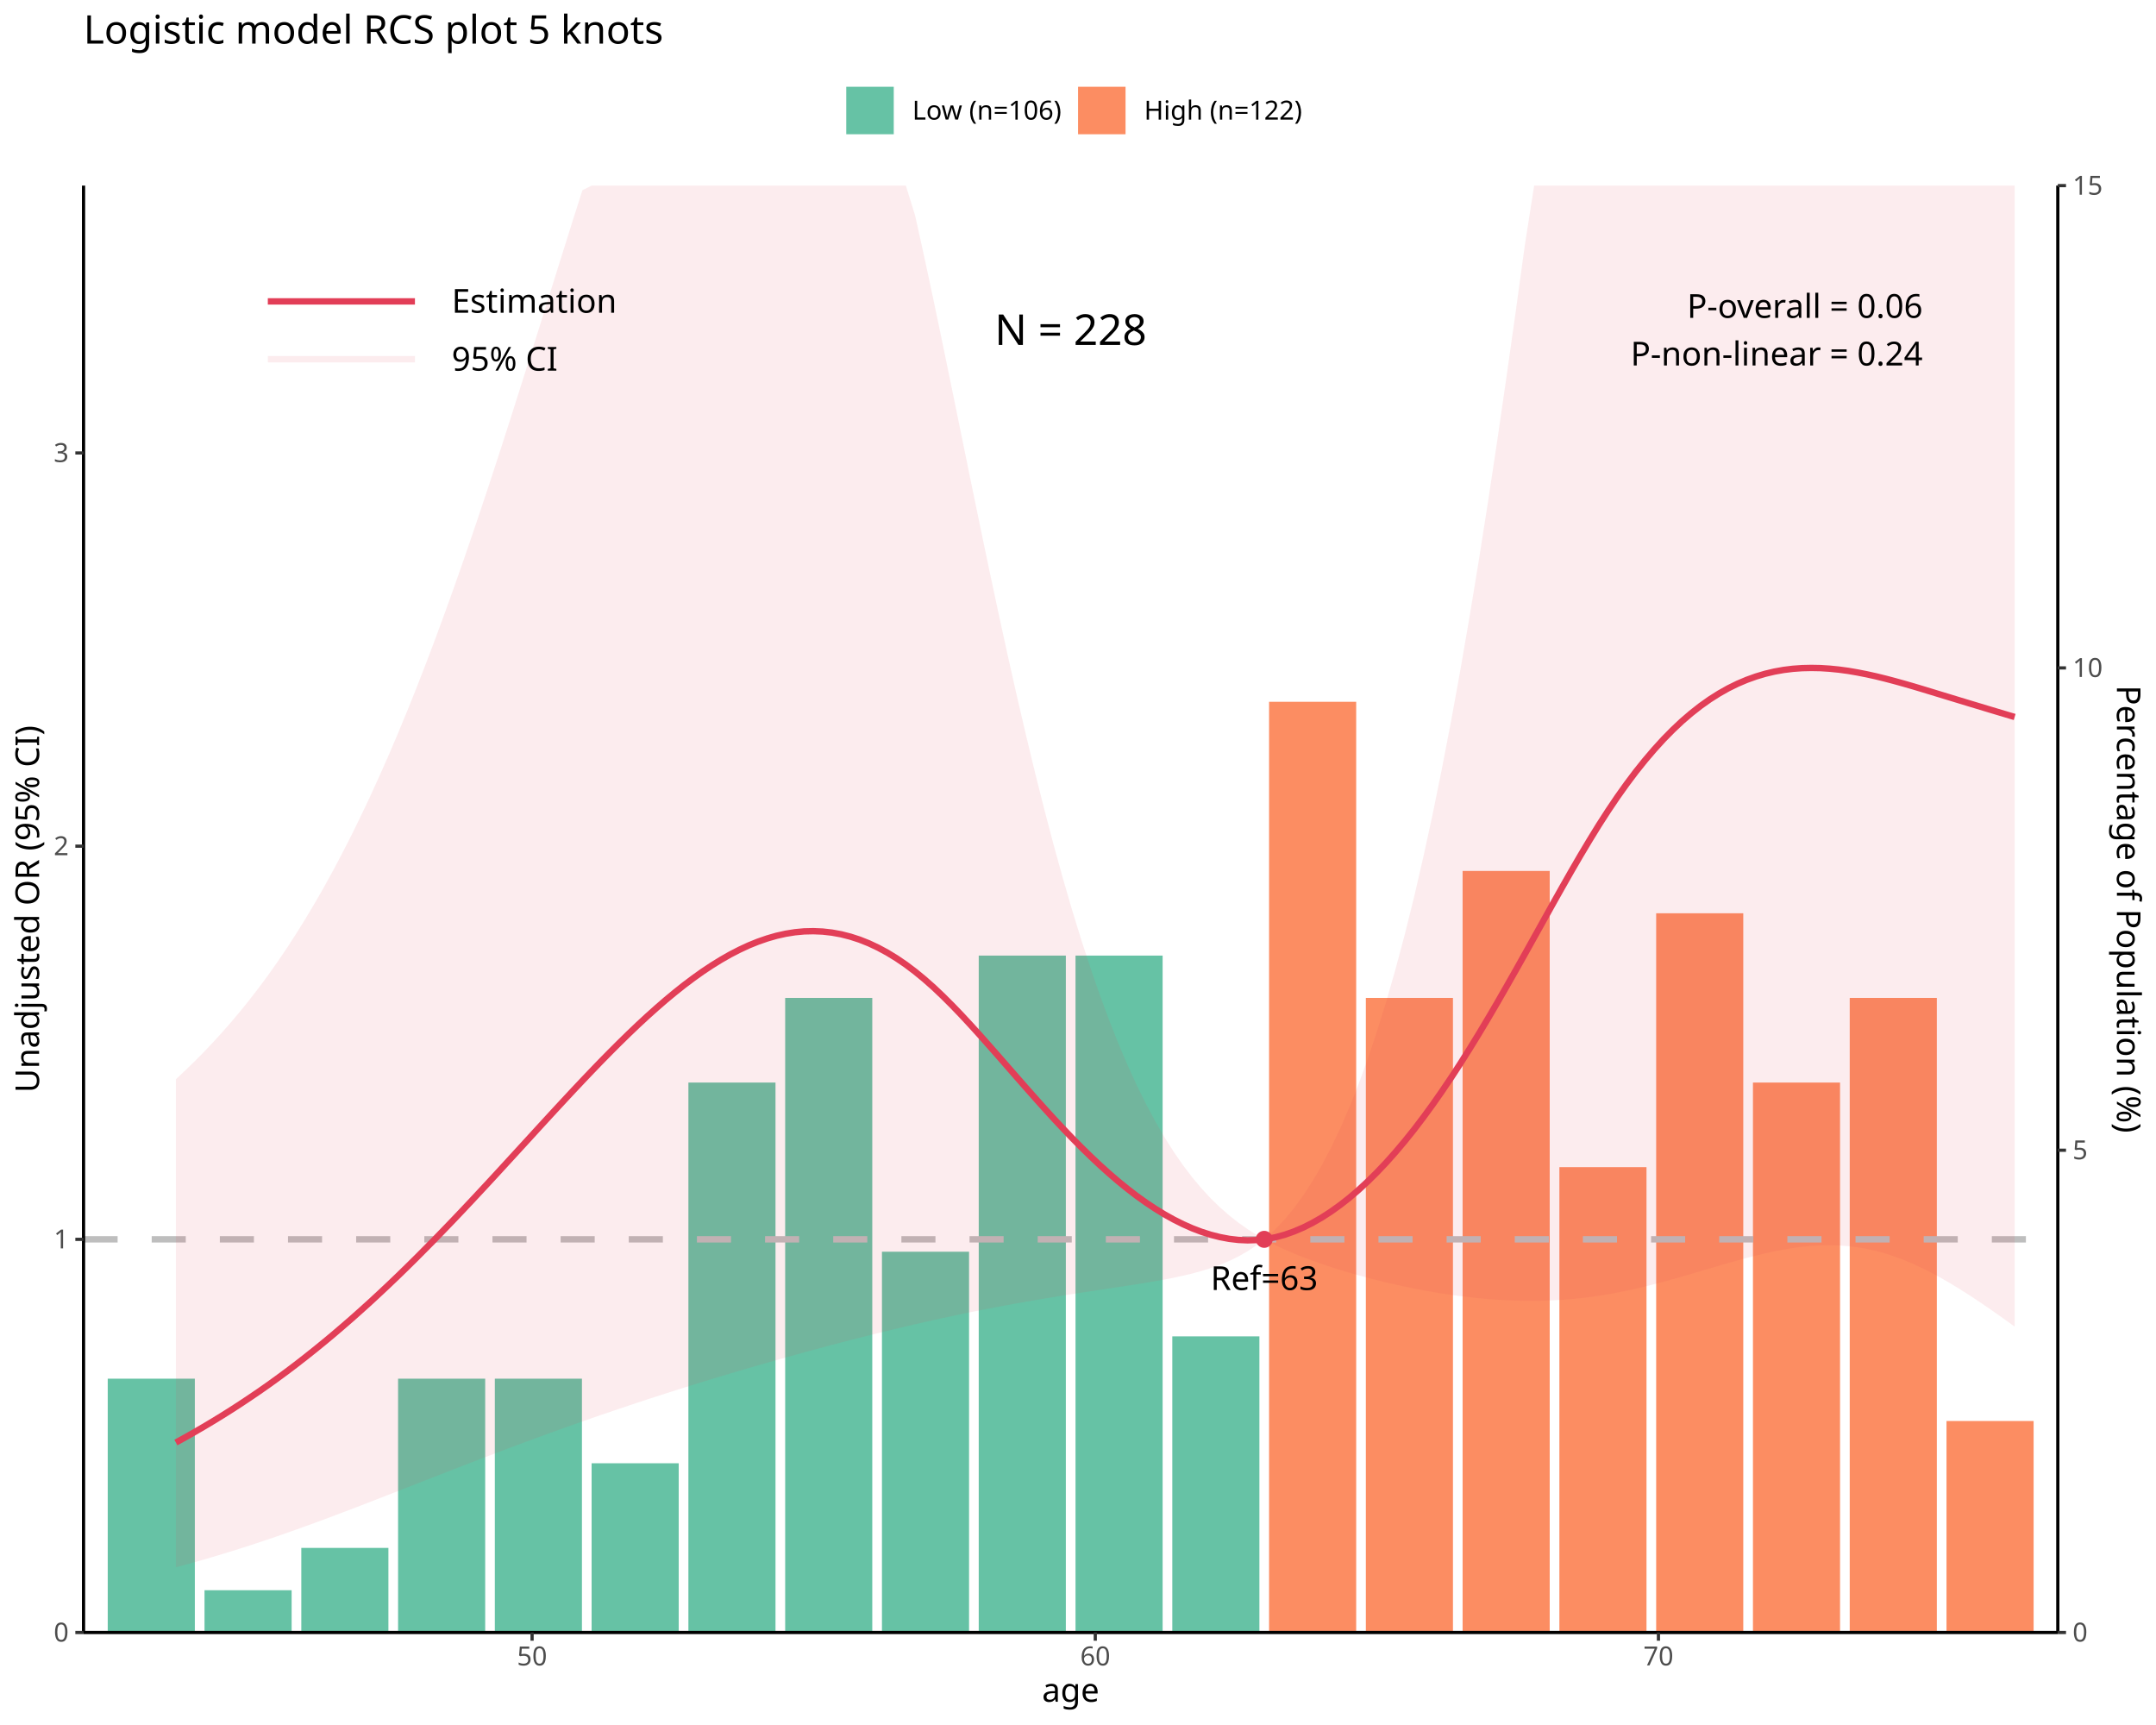
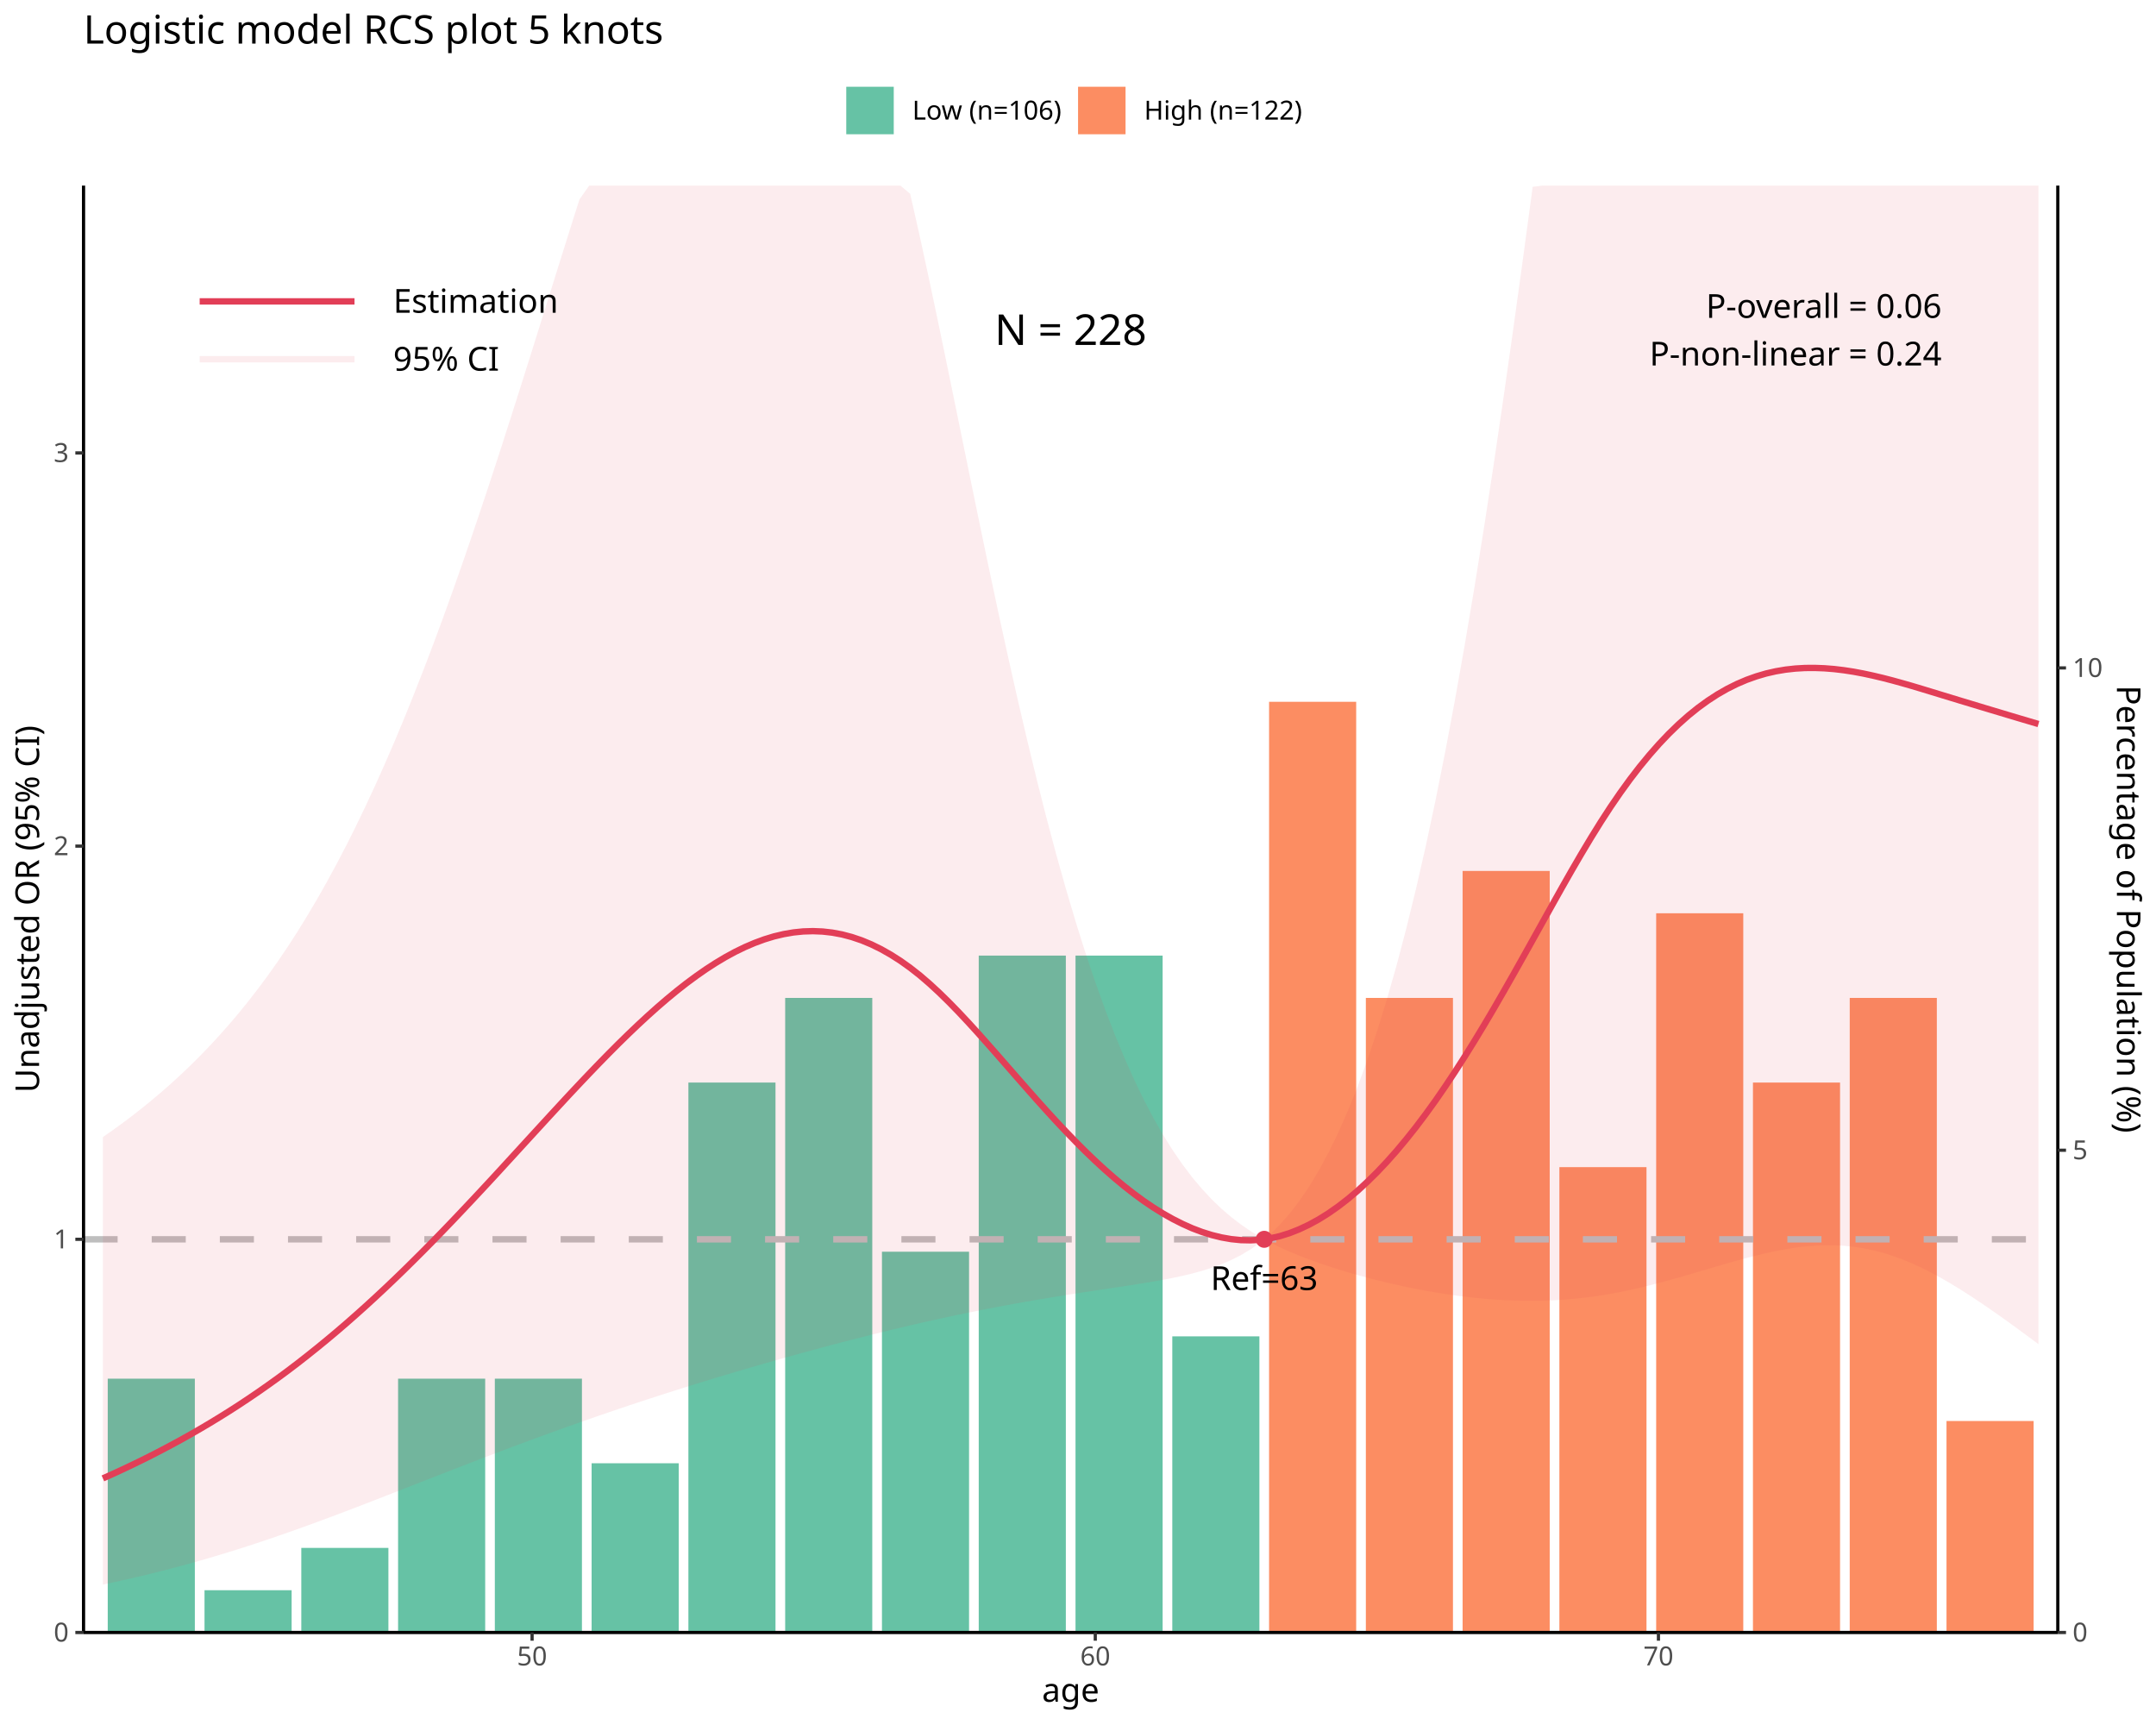
<svg xmlns="http://www.w3.org/2000/svg" class="svglite" data-engine-version="2.0" width="720.00pt" height="576.00pt" viewBox="0 0 720.00 576.00">
  <defs>
    <style type="text/css">
    .svglite line, .svglite polyline, .svglite polygon, .svglite path, .svglite rect, .svglite circle {
      fill: none;
      stroke: #000000;
      stroke-linecap: round;
      stroke-linejoin: round;
      stroke-miterlimit: 10.00;
    }
  </style>
  </defs>
  <rect width="100%" height="100%" style="stroke: none; fill: #FFFFFF;" />
  <defs>
    <clipPath id="cpMC4wMHw3MjAuMDB8MC4wMHw1NzYuMDA=">
      <rect x="0.00" y="0.00" width="720.00" height="576.00" />
    </clipPath>
  </defs>
  <g clip-path="url(#cpMC4wMHw3MjAuMDB8MC4wMHw1NzYuMDA=)">
    <rect x="-0" y="0.00" width="720.00" height="576.00" style="stroke-width: 1.07; stroke: #FFFFFF; fill: #FFFFFF;" />
  </g>
  <defs>
    <clipPath id="cpMjcuOTB8Njg3LjIxfDYxLjk4fDU0NS4xMQ==">
      <rect x="27.90" y="61.98" width="659.31" height="483.13" />
    </clipPath>
  </defs>
  <g clip-path="url(#cpMjcuOTB8Njg3LjIxfDYxLjk4fDU0NS4xMQ==)">
    <rect x="27.90" y="61.98" width="659.31" height="483.13" style="stroke-width: 1.07; stroke: none; fill: #FFFFFF;" />
    <rect x="35.98" y="460.35" width="29.09" height="84.76" style="stroke-width: 1.07; stroke: none; stroke-linecap: butt; stroke-linejoin: miter; fill: #66C2A5;" />
    <rect x="68.30" y="530.99" width="29.09" height="14.13" style="stroke-width: 1.07; stroke: none; stroke-linecap: butt; stroke-linejoin: miter; fill: #66C2A5;" />
    <rect x="100.62" y="516.86" width="29.09" height="28.25" style="stroke-width: 1.07; stroke: none; stroke-linecap: butt; stroke-linejoin: miter; fill: #66C2A5;" />
    <rect x="132.94" y="460.35" width="29.09" height="84.76" style="stroke-width: 1.07; stroke: none; stroke-linecap: butt; stroke-linejoin: miter; fill: #66C2A5;" />
    <rect x="165.25" y="460.35" width="29.09" height="84.76" style="stroke-width: 1.07; stroke: none; stroke-linecap: butt; stroke-linejoin: miter; fill: #66C2A5;" />
    <rect x="197.57" y="488.61" width="29.09" height="56.51" style="stroke-width: 1.07; stroke: none; stroke-linecap: butt; stroke-linejoin: miter; fill: #66C2A5;" />
    <rect x="229.89" y="361.47" width="29.09" height="183.65" style="stroke-width: 1.07; stroke: none; stroke-linecap: butt; stroke-linejoin: miter; fill: #66C2A5;" />
    <rect x="262.21" y="333.21" width="29.09" height="211.90" style="stroke-width: 1.07; stroke: none; stroke-linecap: butt; stroke-linejoin: miter; fill: #66C2A5;" />
    <rect x="294.53" y="417.97" width="29.09" height="127.14" style="stroke-width: 1.07; stroke: none; stroke-linecap: butt; stroke-linejoin: miter; fill: #66C2A5;" />
    <rect x="326.85" y="319.09" width="29.09" height="226.03" style="stroke-width: 1.07; stroke: none; stroke-linecap: butt; stroke-linejoin: miter; fill: #66C2A5;" />
    <rect x="359.17" y="319.09" width="29.09" height="226.03" style="stroke-width: 1.07; stroke: none; stroke-linecap: butt; stroke-linejoin: miter; fill: #66C2A5;" />
    <rect x="391.49" y="446.23" width="29.09" height="98.89" style="stroke-width: 1.07; stroke: none; stroke-linecap: butt; stroke-linejoin: miter; fill: #66C2A5;" />
    <rect x="423.81" y="234.33" width="29.09" height="310.79" style="stroke-width: 1.07; stroke: none; stroke-linecap: butt; stroke-linejoin: miter; fill: #FC8D62;" />
    <rect x="456.13" y="333.21" width="29.09" height="211.90" style="stroke-width: 1.07; stroke: none; stroke-linecap: butt; stroke-linejoin: miter; fill: #FC8D62;" />
    <rect x="488.44" y="290.83" width="29.09" height="254.28" style="stroke-width: 1.07; stroke: none; stroke-linecap: butt; stroke-linejoin: miter; fill: #FC8D62;" />
    <rect x="520.76" y="389.72" width="29.09" height="155.39" style="stroke-width: 1.07; stroke: none; stroke-linecap: butt; stroke-linejoin: miter; fill: #FC8D62;" />
    <rect x="553.08" y="304.96" width="29.09" height="240.15" style="stroke-width: 1.07; stroke: none; stroke-linecap: butt; stroke-linejoin: miter; fill: #FC8D62;" />
    <rect x="585.40" y="361.47" width="29.09" height="183.65" style="stroke-width: 1.07; stroke: none; stroke-linecap: butt; stroke-linejoin: miter; fill: #FC8D62;" />
    <rect x="617.72" y="333.21" width="29.09" height="211.90" style="stroke-width: 1.07; stroke: none; stroke-linecap: butt; stroke-linejoin: miter; fill: #FC8D62;" />
    <rect x="650.04" y="474.48" width="29.09" height="70.63" style="stroke-width: 1.07; stroke: none; stroke-linecap: butt; stroke-linejoin: miter; fill: #FC8D62;" />
-     <line x1="27.90" y1="413.83" x2="687.21" y2="413.83" style="stroke-width: 2.13; stroke: #BEBEBE; stroke-dasharray: 11.38,11.38; stroke-linecap: butt;" />
-     <circle cx="422.19" cy="413.83" r="2.49" style="stroke-width: 0.71; stroke: #E23E57; fill: #E23E57;" />
-     <polygon points="58.74,360.36 61.82,357.48 64.91,354.48 68.00,351.37 71.08,348.12 74.17,344.74 77.25,341.22 80.34,337.54 83.42,333.71 86.51,329.71 89.60,325.54 92.68,321.18 95.77,316.62 98.85,311.87 101.94,306.91 105.02,301.75 108.11,296.37 111.20,290.77 114.28,284.94 117.37,278.89 120.45,272.61 123.54,266.09 126.62,259.34 129.71,252.36 132.80,245.13 135.88,237.68 138.97,229.99 142.05,222.07 145.14,213.93 148.22,205.57 151.31,197.00 154.40,188.23 157.48,179.27 160.57,170.14 163.65,160.84 166.74,151.40 169.82,141.83 172.91,132.15 176.00,122.38 179.08,112.56 182.17,102.70 185.25,92.83 188.34,82.98 191.42,73.19 194.51,63.49 197.60,61.98 200.68,61.98 203.77,61.98 206.85,61.98 209.94,61.98 213.02,61.98 216.11,61.98 219.20,61.98 222.28,61.98 225.37,61.98 228.45,61.98 231.54,61.98 234.62,61.98 237.71,61.98 240.80,61.98 243.88,61.98 246.97,61.98 250.05,61.98 253.14,61.98 256.23,61.98 259.31,61.98 262.40,61.98 265.48,61.98 268.57,61.98 271.65,61.98 274.74,61.98 277.83,61.98 280.91,61.98 284.00,61.98 287.08,61.98 290.17,61.98 293.25,61.98 296.34,61.98 299.43,61.98 302.51,61.98 305.60,71.93 308.68,85.88 311.77,100.29 314.85,115.06 317.94,130.04 321.03,145.13 324.11,160.20 327.20,175.15 330.28,189.90 333.37,204.37 336.45,218.49 339.54,232.20 342.63,245.46 345.71,258.23 348.80,270.48 351.88,282.19 354.97,293.34 358.05,303.93 361.14,313.95 364.23,323.41 367.31,332.30 370.40,340.64 373.48,348.43 376.57,355.70 379.65,362.45 382.74,368.70 385.83,374.47 388.91,379.78 392.00,384.65 395.08,389.10 398.17,393.15 401.25,396.83 404.34,400.16 407.43,403.16 410.51,405.86 413.60,408.29 416.68,410.47 419.77,412.43 422.85,413.27 425.94,410.44 429.03,407.17 432.11,403.43 435.20,399.21 438.28,394.46 441.37,389.17 444.45,383.31 447.54,376.84 450.63,369.73 453.71,361.96 456.80,353.48 459.88,344.28 462.97,334.32 466.05,323.56 469.14,311.98 472.23,299.54 475.31,286.23 478.40,272.03 481.48,256.91 484.57,240.87 487.66,223.91 490.74,206.03 493.83,187.26 496.91,167.63 500.00,147.17 503.08,125.96 506.17,104.07 509.26,81.58 512.34,61.98 515.43,61.98 518.51,61.98 521.60,61.98 524.68,61.98 527.77,61.98 530.86,61.98 533.94,61.98 537.03,61.98 540.11,61.98 543.20,61.98 546.28,61.98 549.37,61.98 552.46,61.98 555.54,61.98 558.63,61.98 561.71,61.98 564.80,61.98 567.88,61.98 570.97,61.98 574.06,61.98 577.14,61.98 580.23,61.98 583.31,61.98 586.40,61.98 589.48,61.98 592.57,61.98 595.66,61.98 598.74,61.98 601.83,61.98 604.91,61.98 608.00,61.98 611.08,61.98 614.17,61.98 617.26,61.98 620.34,61.98 623.43,61.98 626.51,61.98 629.60,61.98 632.68,61.98 635.77,61.98 638.86,61.98 641.94,61.98 645.03,61.98 648.11,61.98 651.20,61.98 654.28,61.98 657.37,61.98 660.46,61.98 663.54,61.98 666.63,61.98 669.71,61.98 672.80,61.98 672.80,442.98 669.71,440.75 666.63,438.56 663.54,436.41 660.46,434.32 657.37,432.29 654.28,430.33 651.20,428.46 648.11,426.68 645.03,425.01 641.94,423.45 638.86,422.02 635.77,420.72 632.68,419.57 629.60,418.57 626.51,417.72 623.43,417.03 620.34,416.49 617.26,416.11 614.17,415.88 611.08,415.79 608.00,415.84 604.91,416.02 601.83,416.32 598.74,416.73 595.66,417.24 592.57,417.84 589.48,418.51 586.40,419.25 583.31,420.05 580.23,420.88 577.14,421.75 574.06,422.65 570.97,423.55 567.88,424.46 564.80,425.37 561.71,426.27 558.63,427.14 555.54,427.99 552.46,428.80 549.37,429.58 546.28,430.31 543.20,430.99 540.11,431.61 537.03,432.18 533.94,432.68 530.86,433.11 527.77,433.48 524.68,433.78 521.60,434.02 518.51,434.19 515.43,434.30 512.34,434.35 509.26,434.35 506.17,434.28 503.08,434.16 500.00,433.99 496.91,433.77 493.83,433.49 490.74,433.16 487.66,432.79 484.57,432.37 481.48,431.91 478.40,431.40 475.31,430.85 472.23,430.25 469.14,429.62 466.05,428.95 462.97,428.23 459.88,427.48 456.80,426.69 453.71,425.85 450.63,424.98 447.54,424.05 444.45,423.08 441.37,422.05 438.28,420.96 435.20,419.81 432.11,418.57 429.03,417.23 425.94,415.78 422.85,414.19 419.77,415.70 416.68,417.77 413.60,419.53 410.51,421.04 407.43,422.33 404.34,423.44 401.25,424.40 398.17,425.24 395.08,425.98 392.00,426.65 388.91,427.25 385.83,427.80 382.74,428.33 379.65,428.82 376.57,429.30 373.48,429.77 370.40,430.24 367.31,430.70 364.23,431.16 361.14,431.63 358.05,432.11 354.97,432.60 351.88,433.10 348.80,433.60 345.71,434.13 342.63,434.66 339.54,435.21 336.45,435.77 333.37,436.35 330.28,436.94 327.20,437.54 324.11,438.16 321.03,438.80 317.94,439.45 314.85,440.11 311.77,440.79 308.68,441.48 305.60,442.19 302.51,442.91 299.43,443.64 296.34,444.38 293.25,445.14 290.17,445.91 287.08,446.68 284.00,447.47 280.91,448.27 277.83,449.08 274.74,449.90 271.65,450.73 268.57,451.57 265.48,452.42 262.40,453.28 259.31,454.14 256.23,455.02 253.14,455.91 250.05,456.80 246.97,457.71 243.88,458.62 240.80,459.55 237.71,460.48 234.62,461.43 231.54,462.38 228.45,463.35 225.37,464.32 222.28,465.31 219.20,466.30 216.11,467.30 213.02,468.32 209.94,469.35 206.85,470.38 203.77,471.43 200.68,472.48 197.60,473.55 194.51,474.63 191.42,475.72 188.34,476.82 185.25,477.92 182.17,479.04 179.08,480.17 176.00,481.31 172.91,482.46 169.82,483.61 166.74,484.77 163.65,485.95 160.57,487.12 157.48,488.31 154.40,489.50 151.31,490.70 148.22,491.90 145.14,493.10 142.05,494.31 138.97,495.52 135.88,496.73 132.80,497.93 129.71,499.14 126.62,500.34 123.54,501.54 120.45,502.73 117.37,503.91 114.28,505.08 111.20,506.25 108.11,507.40 105.02,508.54 101.94,509.66 98.85,510.77 95.77,511.86 92.68,512.94 89.60,513.99 86.51,515.02 83.42,516.04 80.34,517.03 77.25,518.00 74.17,518.94 71.08,519.87 68.00,520.77 64.91,521.65 61.82,522.50 58.74,523.33 " style="stroke-width: 0.00; stroke: none; stroke-linecap: butt; fill: #E23E57; fill-opacity: 0.10;" />
-     <polyline points="58.74,360.36 61.82,357.48 64.91,354.48 68.00,351.37 71.08,348.12 74.17,344.74 77.25,341.22 80.34,337.54 83.42,333.71 86.51,329.71 89.60,325.54 92.68,321.18 95.77,316.62 98.85,311.87 101.94,306.91 105.02,301.75 108.11,296.37 111.20,290.77 114.28,284.94 117.37,278.89 120.45,272.61 123.54,266.09 126.62,259.34 129.71,252.36 132.80,245.13 135.88,237.68 138.97,229.99 142.05,222.07 145.14,213.93 148.22,205.57 151.31,197.00 154.40,188.23 157.48,179.27 160.57,170.14 163.65,160.84 166.74,151.40 169.82,141.83 172.91,132.15 176.00,122.38 179.08,112.56 182.17,102.70 185.25,92.83 188.34,82.98 191.42,73.19 194.51,63.49 197.60,61.98 200.68,61.98 203.77,61.98 206.85,61.98 209.94,61.98 213.02,61.98 216.11,61.98 219.20,61.98 222.28,61.98 225.37,61.98 228.45,61.98 231.54,61.98 234.62,61.98 237.71,61.98 240.80,61.98 243.88,61.98 246.97,61.98 250.05,61.98 253.14,61.98 256.23,61.98 259.31,61.98 262.40,61.98 265.48,61.98 268.57,61.98 271.65,61.98 274.74,61.98 277.83,61.98 280.91,61.98 284.00,61.98 287.08,61.98 290.17,61.98 293.25,61.98 296.34,61.98 299.43,61.98 302.51,61.98 305.60,71.93 308.68,85.88 311.77,100.29 314.85,115.06 317.94,130.04 321.03,145.13 324.11,160.20 327.20,175.15 330.28,189.90 333.37,204.37 336.45,218.49 339.54,232.20 342.63,245.46 345.71,258.23 348.80,270.48 351.88,282.19 354.97,293.34 358.05,303.93 361.14,313.95 364.23,323.41 367.31,332.30 370.40,340.64 373.48,348.43 376.57,355.70 379.65,362.45 382.74,368.70 385.83,374.47 388.91,379.78 392.00,384.65 395.08,389.10 398.17,393.15 401.25,396.83 404.34,400.16 407.43,403.16 410.51,405.86 413.60,408.29 416.68,410.47 419.77,412.43 422.85,413.27 425.94,410.44 429.03,407.17 432.11,403.43 435.20,399.21 438.28,394.46 441.37,389.17 444.45,383.31 447.54,376.84 450.63,369.73 453.71,361.96 456.80,353.48 459.88,344.28 462.97,334.32 466.05,323.56 469.14,311.98 472.23,299.54 475.31,286.23 478.40,272.03 481.48,256.91 484.57,240.87 487.66,223.91 490.74,206.03 493.83,187.26 496.91,167.63 500.00,147.17 503.08,125.96 506.17,104.07 509.26,81.58 512.34,61.98 515.43,61.98 518.51,61.98 521.60,61.98 524.68,61.98 527.77,61.98 530.86,61.98 533.94,61.98 537.03,61.98 540.11,61.98 543.20,61.98 546.28,61.98 549.37,61.98 552.46,61.98 555.54,61.98 558.63,61.98 561.71,61.98 564.80,61.98 567.88,61.98 570.97,61.98 574.06,61.98 577.14,61.98 580.23,61.98 583.31,61.98 586.40,61.98 589.48,61.98 592.57,61.98 595.66,61.98 598.74,61.98 601.83,61.98 604.91,61.98 608.00,61.98 611.08,61.98 614.17,61.98 617.26,61.98 620.34,61.98 623.43,61.98 626.51,61.98 629.60,61.98 632.68,61.98 635.77,61.98 638.86,61.98 641.94,61.98 645.03,61.98 648.11,61.98 651.20,61.98 654.28,61.98 657.37,61.98 660.46,61.98 663.54,61.98 666.63,61.98 669.71,61.98 672.80,61.98 " style="stroke-width: 1.07; stroke: none; stroke-linecap: butt;" />
-     <polyline points="672.80,442.98 669.71,440.75 666.63,438.56 663.54,436.41 660.46,434.32 657.37,432.29 654.28,430.33 651.20,428.46 648.11,426.68 645.03,425.01 641.94,423.45 638.86,422.02 635.77,420.72 632.68,419.57 629.60,418.57 626.51,417.72 623.43,417.03 620.34,416.49 617.26,416.11 614.17,415.88 611.08,415.79 608.00,415.84 604.91,416.02 601.83,416.32 598.74,416.73 595.66,417.24 592.57,417.84 589.48,418.51 586.40,419.25 583.31,420.05 580.23,420.88 577.14,421.75 574.06,422.65 570.97,423.55 567.88,424.46 564.80,425.37 561.71,426.27 558.63,427.14 555.54,427.99 552.46,428.80 549.37,429.58 546.28,430.31 543.20,430.99 540.11,431.61 537.03,432.18 533.94,432.68 530.86,433.11 527.77,433.48 524.68,433.78 521.60,434.02 518.51,434.19 515.43,434.30 512.34,434.35 509.26,434.35 506.17,434.28 503.08,434.16 500.00,433.99 496.91,433.77 493.83,433.49 490.74,433.16 487.66,432.79 484.57,432.37 481.48,431.91 478.40,431.40 475.31,430.85 472.23,430.25 469.14,429.62 466.05,428.95 462.97,428.23 459.88,427.48 456.80,426.69 453.71,425.85 450.63,424.98 447.54,424.05 444.45,423.08 441.37,422.05 438.28,420.96 435.20,419.81 432.11,418.57 429.03,417.23 425.94,415.78 422.85,414.19 419.77,415.70 416.68,417.77 413.60,419.53 410.51,421.04 407.43,422.33 404.34,423.44 401.25,424.40 398.17,425.24 395.08,425.98 392.00,426.65 388.91,427.25 385.83,427.80 382.74,428.33 379.65,428.82 376.57,429.30 373.48,429.77 370.40,430.24 367.31,430.70 364.23,431.16 361.14,431.63 358.05,432.11 354.97,432.60 351.88,433.10 348.80,433.60 345.71,434.13 342.63,434.66 339.54,435.21 336.45,435.77 333.37,436.35 330.28,436.94 327.20,437.54 324.11,438.16 321.03,438.80 317.94,439.45 314.85,440.11 311.77,440.79 308.68,441.48 305.60,442.19 302.51,442.91 299.43,443.64 296.34,444.38 293.25,445.14 290.17,445.91 287.08,446.68 284.00,447.47 280.91,448.27 277.83,449.08 274.74,449.90 271.65,450.73 268.57,451.57 265.48,452.42 262.40,453.28 259.31,454.14 256.23,455.02 253.14,455.91 250.05,456.80 246.97,457.71 243.88,458.62 240.80,459.55 237.71,460.48 234.62,461.43 231.54,462.38 228.45,463.35 225.37,464.32 222.28,465.31 219.20,466.30 216.11,467.30 213.02,468.32 209.94,469.35 206.85,470.38 203.77,471.43 200.68,472.48 197.60,473.55 194.51,474.63 191.42,475.72 188.34,476.82 185.25,477.92 182.17,479.04 179.08,480.17 176.00,481.31 172.91,482.46 169.82,483.61 166.74,484.77 163.65,485.95 160.57,487.12 157.48,488.31 154.40,489.50 151.31,490.70 148.22,491.90 145.14,493.10 142.05,494.31 138.97,495.52 135.88,496.73 132.80,497.93 129.71,499.14 126.62,500.34 123.54,501.54 120.45,502.73 117.37,503.91 114.28,505.08 111.20,506.25 108.11,507.40 105.02,508.54 101.94,509.66 98.85,510.77 95.77,511.86 92.68,512.94 89.60,513.99 86.51,515.02 83.42,516.04 80.34,517.03 77.25,518.00 74.17,518.94 71.08,519.87 68.00,520.77 64.91,521.65 61.82,522.50 58.74,523.33 " style="stroke-width: 1.07; stroke: none; stroke-linecap: butt;" />
+     <line x1="27.90" y1="413.82" x2="687.21" y2="413.82" style="stroke-width: 2.13; stroke: #BEBEBE; stroke-dasharray: 11.38,11.38; stroke-linecap: butt;" />
+     <circle cx="422.19" cy="413.82" r="2.49" style="stroke-width: 0.71; stroke: #E23E57; fill: #E23E57;" />
+     <polygon points="34.36,379.68 37.61,377.41 40.86,375.06 44.11,372.61 47.36,370.07 50.60,367.44 53.85,364.69 57.10,361.84 60.35,358.86 63.60,355.77 66.84,352.54 70.09,349.17 73.34,345.65 76.59,341.98 79.84,338.15 83.08,334.14 86.33,329.94 89.58,325.55 92.83,320.96 96.08,316.15 99.33,311.12 102.57,305.86 105.82,300.37 109.07,294.64 112.32,288.67 115.57,282.44 118.81,275.97 122.06,269.23 125.31,262.24 128.56,254.98 131.81,247.47 135.06,239.69 138.30,231.65 141.55,223.36 144.80,214.83 148.05,206.05 151.30,197.03 154.54,187.80 157.79,178.35 161.04,168.71 164.29,158.90 167.54,148.92 170.78,138.82 174.03,128.59 177.28,118.29 180.53,107.92 183.78,97.54 187.03,87.16 190.27,76.82 193.52,66.57 196.77,61.98 200.02,61.98 203.27,61.98 206.51,61.98 209.76,61.98 213.01,61.98 216.26,61.98 219.51,61.98 222.75,61.98 226.00,61.98 229.25,61.98 232.50,61.98 235.75,61.98 239.00,61.98 242.24,61.98 245.49,61.98 248.74,61.98 251.99,61.98 255.24,61.98 258.48,61.98 261.73,61.98 264.98,61.98 268.23,61.98 271.48,61.98 274.73,61.98 277.97,61.98 281.22,61.98 284.47,61.98 287.72,61.98 290.97,61.98 294.21,61.98 297.46,61.98 300.71,61.98 303.96,64.73 307.21,79.13 310.45,94.09 313.70,109.50 316.95,125.21 320.20,141.07 323.45,156.95 326.70,172.72 329.94,188.28 333.19,203.54 336.44,218.41 339.69,232.84 342.94,246.76 346.18,260.13 349.43,272.93 352.68,285.12 355.93,296.69 359.18,307.64 362.42,317.95 365.67,327.64 368.92,336.71 372.17,345.17 375.42,353.04 378.67,360.33 381.91,367.07 385.16,373.26 388.41,378.94 391.66,384.13 394.91,388.85 398.15,393.13 401.40,396.99 404.65,400.47 407.90,403.59 411.15,406.38 414.40,408.87 417.64,411.10 420.89,413.09 424.14,412.14 427.39,408.96 430.64,405.28 433.88,401.06 437.13,396.29 440.38,390.93 443.63,384.93 446.88,378.28 450.12,370.92 453.37,362.84 456.62,353.98 459.87,344.32 463.12,333.81 466.37,322.43 469.61,310.12 472.86,296.87 476.11,282.64 479.36,267.41 482.61,251.17 485.85,233.91 489.10,215.63 492.35,196.34 495.60,176.08 498.85,154.89 502.09,132.83 505.34,109.98 508.59,86.45 511.84,62.38 515.09,61.98 518.34,61.98 521.58,61.98 524.83,61.98 528.08,61.98 531.33,61.98 534.58,61.98 537.82,61.98 541.07,61.98 544.32,61.98 547.57,61.98 550.82,61.98 554.07,61.98 557.31,61.98 560.56,61.98 563.81,61.98 567.06,61.98 570.31,61.98 573.55,61.98 576.80,61.98 580.05,61.98 583.30,61.98 586.55,61.98 589.79,61.98 593.04,61.98 596.29,61.98 599.54,61.98 602.79,61.98 606.04,61.98 609.28,61.98 612.53,61.98 615.78,61.98 619.03,61.98 622.28,61.98 625.52,61.98 628.77,61.98 632.02,61.98 635.27,61.98 638.52,61.98 641.76,61.98 645.01,61.98 648.26,61.98 651.51,61.98 654.76,61.98 658.01,61.98 661.25,61.98 664.50,61.98 667.75,61.98 671.00,61.98 674.25,61.98 677.49,61.98 680.74,61.98 680.74,448.82 677.49,446.42 674.25,444.03 671.00,441.67 667.75,439.35 664.50,437.07 661.25,434.85 658.01,432.70 654.76,430.62 651.51,428.64 648.26,426.76 645.01,425.00 641.76,423.36 638.52,421.87 635.27,420.52 632.02,419.34 628.77,418.32 625.52,417.48 622.28,416.81 619.03,416.31 615.78,415.98 612.53,415.81 609.28,415.80 606.04,415.94 602.79,416.21 599.54,416.61 596.29,417.13 593.04,417.74 589.79,418.44 586.55,419.21 583.30,420.05 580.05,420.93 576.80,421.85 573.55,422.79 570.31,423.75 567.06,424.70 563.81,425.66 560.56,426.59 557.31,427.50 554.07,428.38 550.82,429.22 547.57,430.01 544.32,430.75 541.07,431.42 537.82,432.04 534.58,432.58 531.33,433.05 528.08,433.44 524.83,433.76 521.58,434.01 518.34,434.20 515.09,434.31 511.84,434.35 508.59,434.34 505.34,434.25 502.09,434.11 498.85,433.91 495.60,433.65 492.35,433.34 489.10,432.97 485.85,432.55 482.61,432.08 479.36,431.56 476.11,430.99 472.86,430.38 469.61,429.72 466.37,429.01 463.12,428.27 459.87,427.48 456.62,426.64 453.37,425.76 450.12,424.83 446.88,423.84 443.63,422.81 440.38,421.71 437.13,420.54 433.88,419.29 430.64,417.94 427.39,416.47 424.14,414.87 420.89,414.86 417.64,417.16 414.40,419.10 411.15,420.75 407.90,422.14 404.65,423.33 401.40,424.35 398.15,425.24 394.91,426.02 391.66,426.71 388.41,427.34 385.16,427.92 381.91,428.46 378.67,428.98 375.42,429.48 372.17,429.97 368.92,430.45 365.67,430.94 362.42,431.43 359.18,431.93 355.93,432.44 352.68,432.96 349.43,433.50 346.18,434.04 342.94,434.60 339.69,435.18 336.44,435.77 333.19,436.38 329.94,437.00 326.70,437.64 323.45,438.30 320.20,438.97 316.95,439.65 313.70,440.36 310.45,441.08 307.21,441.81 303.96,442.56 300.71,443.33 297.46,444.11 294.21,444.90 290.97,445.70 287.72,446.52 284.47,447.35 281.22,448.19 277.97,449.04 274.73,449.90 271.48,450.78 268.23,451.66 264.98,452.55 261.73,453.46 258.48,454.37 255.24,455.30 251.99,456.24 248.74,457.18 245.49,458.14 242.24,459.11 239.00,460.09 235.75,461.08 232.50,462.08 229.25,463.09 226.00,464.12 222.75,465.15 219.51,466.20 216.26,467.25 213.01,468.32 209.76,469.40 206.51,470.49 203.27,471.60 200.02,472.71 196.77,473.84 193.52,474.98 190.27,476.12 187.03,477.29 183.78,478.46 180.53,479.64 177.28,480.83 174.03,482.04 170.78,483.25 167.54,484.47 164.29,485.70 161.04,486.94 157.79,488.19 154.54,489.44 151.30,490.70 148.05,491.97 144.80,493.23 141.55,494.50 138.30,495.78 135.06,497.05 131.81,498.32 128.56,499.59 125.31,500.85 122.06,502.11 118.81,503.36 115.57,504.60 112.32,505.83 109.07,507.04 105.82,508.25 102.57,509.43 99.33,510.60 96.08,511.75 92.83,512.88 89.58,513.99 86.33,515.08 83.08,516.15 79.84,517.19 76.59,518.20 73.34,519.19 70.09,520.16 66.84,521.10 63.60,522.01 60.35,522.90 57.10,523.77 53.85,524.60 50.60,525.42 47.36,526.20 44.11,526.97 40.86,527.70 37.61,528.42 34.36,529.11 " style="stroke-width: 0.00; stroke: none; stroke-linecap: butt; fill: #E23E57; fill-opacity: 0.10;" />
+     <polyline points="34.36,379.68 37.61,377.41 40.86,375.06 44.11,372.61 47.36,370.07 50.60,367.44 53.85,364.69 57.10,361.84 60.35,358.86 63.60,355.77 66.84,352.54 70.09,349.17 73.34,345.65 76.59,341.98 79.84,338.15 83.08,334.14 86.33,329.94 89.58,325.55 92.83,320.96 96.08,316.15 99.33,311.12 102.57,305.86 105.82,300.37 109.07,294.64 112.32,288.67 115.57,282.44 118.81,275.97 122.06,269.23 125.31,262.24 128.56,254.98 131.81,247.47 135.06,239.69 138.30,231.65 141.55,223.36 144.80,214.83 148.05,206.05 151.30,197.03 154.54,187.80 157.79,178.35 161.04,168.71 164.29,158.90 167.54,148.92 170.78,138.82 174.03,128.59 177.28,118.29 180.53,107.92 183.78,97.54 187.03,87.16 190.27,76.82 193.52,66.57 196.77,61.98 200.02,61.98 203.27,61.98 206.51,61.98 209.76,61.98 213.01,61.98 216.26,61.98 219.51,61.98 222.75,61.98 226.00,61.98 229.25,61.98 232.50,61.98 235.75,61.98 239.00,61.98 242.24,61.98 245.49,61.98 248.74,61.98 251.99,61.98 255.24,61.98 258.48,61.98 261.73,61.98 264.98,61.98 268.23,61.98 271.48,61.98 274.73,61.98 277.97,61.98 281.22,61.98 284.47,61.98 287.72,61.98 290.97,61.98 294.21,61.98 297.46,61.98 300.71,61.98 303.96,64.73 307.21,79.13 310.45,94.09 313.70,109.50 316.95,125.21 320.20,141.07 323.45,156.95 326.70,172.72 329.94,188.28 333.19,203.54 336.44,218.41 339.69,232.84 342.94,246.76 346.18,260.13 349.43,272.93 352.68,285.12 355.93,296.69 359.18,307.64 362.42,317.95 365.67,327.64 368.92,336.71 372.17,345.17 375.42,353.04 378.67,360.33 381.91,367.07 385.16,373.26 388.41,378.94 391.66,384.13 394.91,388.85 398.15,393.13 401.40,396.99 404.65,400.47 407.90,403.59 411.15,406.38 414.40,408.87 417.64,411.10 420.89,413.09 424.14,412.14 427.39,408.96 430.64,405.28 433.88,401.06 437.13,396.29 440.38,390.93 443.63,384.93 446.88,378.28 450.12,370.92 453.37,362.84 456.62,353.98 459.87,344.32 463.12,333.81 466.37,322.43 469.61,310.12 472.86,296.87 476.11,282.64 479.36,267.41 482.61,251.17 485.85,233.91 489.10,215.63 492.35,196.34 495.60,176.08 498.85,154.89 502.09,132.83 505.34,109.98 508.59,86.45 511.84,62.38 515.09,61.98 518.34,61.98 521.58,61.98 524.83,61.98 528.08,61.98 531.33,61.98 534.58,61.98 537.82,61.98 541.07,61.98 544.32,61.98 547.57,61.98 550.82,61.98 554.07,61.98 557.31,61.98 560.56,61.98 563.81,61.98 567.06,61.98 570.31,61.98 573.55,61.98 576.80,61.98 580.05,61.98 583.30,61.98 586.55,61.98 589.79,61.98 593.04,61.98 596.29,61.98 599.54,61.98 602.79,61.98 606.04,61.98 609.28,61.98 612.53,61.98 615.78,61.98 619.03,61.98 622.28,61.98 625.52,61.98 628.77,61.98 632.02,61.98 635.27,61.98 638.52,61.98 641.76,61.98 645.01,61.98 648.26,61.98 651.51,61.98 654.76,61.98 658.01,61.98 661.25,61.98 664.50,61.98 667.75,61.98 671.00,61.98 674.25,61.98 677.49,61.98 680.74,61.98 " style="stroke-width: 1.07; stroke: none; stroke-linecap: butt;" />
+     <polyline points="680.74,448.82 677.49,446.42 674.25,444.03 671.00,441.67 667.75,439.35 664.50,437.07 661.25,434.85 658.01,432.70 654.76,430.62 651.51,428.64 648.26,426.76 645.01,425.00 641.76,423.36 638.52,421.87 635.27,420.52 632.02,419.34 628.77,418.32 625.52,417.48 622.28,416.81 619.03,416.31 615.78,415.98 612.53,415.81 609.28,415.80 606.04,415.94 602.79,416.21 599.54,416.61 596.29,417.13 593.04,417.74 589.79,418.44 586.55,419.21 583.30,420.05 580.05,420.93 576.80,421.85 573.55,422.79 570.31,423.75 567.06,424.70 563.81,425.66 560.56,426.59 557.31,427.50 554.07,428.38 550.82,429.22 547.57,430.01 544.32,430.75 541.07,431.42 537.82,432.04 534.58,432.58 531.33,433.05 528.08,433.44 524.83,433.76 521.58,434.01 518.34,434.20 515.09,434.31 511.84,434.35 508.59,434.34 505.34,434.25 502.09,434.11 498.85,433.91 495.60,433.65 492.35,433.34 489.10,432.97 485.85,432.55 482.61,432.08 479.36,431.56 476.11,430.99 472.86,430.38 469.61,429.72 466.37,429.01 463.12,428.27 459.87,427.48 456.62,426.64 453.37,425.76 450.12,424.83 446.88,423.84 443.63,422.81 440.38,421.71 437.13,420.54 433.88,419.29 430.64,417.94 427.39,416.47 424.14,414.87 420.89,414.86 417.64,417.16 414.40,419.10 411.15,420.75 407.90,422.14 404.65,423.33 401.40,424.35 398.15,425.24 394.91,426.02 391.66,426.71 388.41,427.34 385.16,427.92 381.91,428.46 378.67,428.98 375.42,429.48 372.17,429.97 368.92,430.45 365.67,430.94 362.42,431.43 359.18,431.93 355.93,432.44 352.68,432.96 349.43,433.50 346.18,434.04 342.94,434.60 339.69,435.18 336.44,435.77 333.19,436.38 329.94,437.00 326.70,437.64 323.45,438.30 320.20,438.97 316.95,439.65 313.70,440.36 310.45,441.08 307.21,441.81 303.96,442.56 300.71,443.33 297.46,444.11 294.21,444.90 290.97,445.70 287.72,446.52 284.47,447.35 281.22,448.19 277.97,449.04 274.73,449.90 271.48,450.78 268.23,451.66 264.98,452.55 261.73,453.46 258.48,454.37 255.24,455.30 251.99,456.24 248.74,457.18 245.49,458.14 242.24,459.11 239.00,460.09 235.75,461.08 232.50,462.08 229.25,463.09 226.00,464.12 222.75,465.15 219.51,466.20 216.26,467.25 213.01,468.32 209.76,469.40 206.51,470.49 203.27,471.60 200.02,472.71 196.77,473.84 193.52,474.98 190.27,476.12 187.03,477.29 183.78,478.46 180.53,479.64 177.28,480.83 174.03,482.04 170.78,483.25 167.54,484.47 164.29,485.70 161.04,486.94 157.79,488.19 154.54,489.44 151.30,490.70 148.05,491.97 144.80,493.23 141.55,494.50 138.30,495.78 135.06,497.05 131.81,498.32 128.56,499.59 125.31,500.85 122.06,502.11 118.81,503.36 115.57,504.60 112.32,505.83 109.07,507.04 105.82,508.25 102.57,509.43 99.33,510.60 96.08,511.75 92.83,512.88 89.58,513.99 86.33,515.08 83.08,516.15 79.84,517.19 76.59,518.20 73.34,519.19 70.09,520.16 66.84,521.10 63.60,522.01 60.35,522.90 57.10,523.77 53.85,524.60 50.60,525.42 47.36,526.20 44.11,526.97 40.86,527.70 37.61,528.42 34.36,529.11 " style="stroke-width: 1.07; stroke: none; stroke-linecap: butt;" />
    <text x="422.19" y="430.75" text-anchor="middle" style="font-size: 11.04px; font-family: sans;" textLength="35.91px" lengthAdjust="spacingAndGlyphs">Ref=63</text>
-     <polyline points="58.74,481.68 61.82,479.98 64.91,478.23 68.00,476.43 71.08,474.59 74.17,472.70 77.25,470.76 80.34,468.76 83.42,466.71 86.51,464.61 89.60,462.45 92.68,460.23 95.77,457.95 98.85,455.62 101.94,453.22 105.02,450.77 108.11,448.26 111.20,445.69 114.28,443.06 117.37,440.38 120.45,437.64 123.54,434.85 126.62,432.00 129.71,429.10 132.80,426.15 135.88,423.15 138.97,420.10 142.05,417.00 145.14,413.87 148.22,410.69 151.31,407.48 154.40,404.23 157.48,400.96 160.57,397.65 163.65,394.33 166.74,390.98 169.82,387.62 172.91,384.25 176.00,380.88 179.08,377.51 182.17,374.14 185.25,370.79 188.34,367.46 191.42,364.15 194.51,360.87 197.60,357.63 200.68,354.43 203.77,351.29 206.85,348.21 209.94,345.19 213.02,342.25 216.11,339.39 219.20,336.62 222.28,333.95 225.37,331.39 228.45,328.94 231.54,326.62 234.62,324.42 237.71,322.37 240.80,320.46 243.88,318.70 246.97,317.11 250.05,315.68 253.14,314.43 256.23,313.36 259.31,312.47 262.40,311.78 265.48,311.29 268.57,311.00 271.65,310.93 274.74,311.06 277.83,311.41 280.91,311.97 284.00,312.76 287.08,313.76 290.17,314.99 293.25,316.44 296.34,318.11 299.43,320.00 302.51,322.10 305.60,324.43 308.68,326.96 311.77,329.69 314.85,332.61 317.94,335.69 321.03,338.90 324.11,342.22 327.20,345.62 330.28,349.09 333.37,352.60 336.45,356.13 339.54,359.67 342.63,363.19 345.71,366.67 348.80,370.12 351.88,373.50 354.97,376.80 358.05,380.03 361.14,383.15 364.23,386.17 367.31,389.07 370.40,391.85 373.48,394.50 376.57,397.00 379.65,399.37 382.74,401.58 385.83,403.63 388.91,405.52 392.00,407.24 395.08,408.78 398.17,410.15 401.25,411.32 404.34,412.31 407.43,413.09 410.51,413.67 413.60,414.03 416.68,414.17 419.77,414.07 422.85,413.73 425.94,413.14 429.03,412.30 432.11,411.21 435.20,409.90 438.28,408.35 441.37,406.58 444.45,404.59 447.54,402.38 450.63,399.96 453.71,397.32 456.80,394.47 459.88,391.41 462.97,388.15 466.05,384.69 469.14,381.02 472.23,377.17 475.31,373.12 478.40,368.89 481.48,364.49 484.57,359.91 487.66,355.17 490.74,350.28 493.83,345.25 496.91,340.10 500.00,334.83 503.08,329.46 506.17,324.02 509.26,318.52 512.34,312.99 515.43,307.44 518.51,301.91 521.60,296.42 524.68,291.00 527.77,285.68 530.86,280.51 533.94,275.50 537.03,270.71 540.11,266.14 543.20,261.80 546.28,257.70 549.37,253.84 552.46,250.22 555.54,246.84 558.63,243.70 561.71,240.80 564.80,238.15 567.88,235.73 570.97,233.54 574.06,231.58 577.14,229.84 580.23,228.32 583.31,227.01 586.40,225.90 589.48,224.98 592.57,224.25 595.66,223.70 598.74,223.32 601.83,223.10 604.91,223.03 608.00,223.09 611.08,223.29 614.17,223.60 617.26,224.02 620.34,224.55 623.43,225.16 626.51,225.84 629.60,226.60 632.68,227.41 635.77,228.27 638.86,229.16 641.94,230.08 645.03,231.02 648.11,231.96 651.20,232.90 654.28,233.84 657.37,234.78 660.46,235.71 663.54,236.64 666.63,237.57 669.71,238.49 672.80,239.41 " style="stroke-width: 2.13; stroke: #E23E57; stroke-linecap: butt;" />
-     <line x1="89.44" y1="100.63" x2="138.57" y2="100.63" style="stroke-width: 2.13; stroke: #E23E57; stroke-linecap: butt;" />
-     <line x1="89.44" y1="119.96" x2="138.57" y2="119.96" style="stroke-width: 2.13; stroke: #E23E57; stroke-opacity: 0.10; stroke-linecap: butt;" />
-     <text x="150.85" y="104.43" style="font-size: 11.04px; font-family: sans;" textLength="51.55px" lengthAdjust="spacingAndGlyphs">Estimation</text>
-     <text x="150.85" y="123.76" style="font-size: 11.04px; font-family: sans;" textLength="36.21px" lengthAdjust="spacingAndGlyphs">95% CI</text>
-     <text x="642.10" y="106.14" text-anchor="end" style="font-size: 11.04px; font-family: sans;" textLength="77.64px" lengthAdjust="spacingAndGlyphs">P-overall = 0.06</text>
-     <text x="642.10" y="122.04" text-anchor="end" style="font-size: 11.04px; font-family: sans;" textLength="94.21px" lengthAdjust="spacingAndGlyphs">P-non-linear = 0.24</text>
+     <polyline points="34.36,493.65 37.61,492.20 40.86,490.70 44.11,489.16 47.36,487.58 50.60,485.96 53.85,484.28 57.10,482.56 60.35,480.80 63.60,478.98 66.84,477.11 70.09,475.19 73.34,473.21 76.59,471.18 79.84,469.09 83.08,466.94 86.33,464.73 89.58,462.45 92.83,460.12 96.08,457.72 99.33,455.25 102.57,452.72 105.82,450.12 109.07,447.46 112.32,444.74 115.57,441.95 118.81,439.10 122.06,436.19 125.31,433.21 128.56,430.18 131.81,427.09 135.06,423.95 138.30,420.75 141.55,417.51 144.80,414.21 148.05,410.87 151.30,407.49 154.54,404.07 157.79,400.62 161.04,397.14 164.29,393.64 167.54,390.11 170.78,386.57 174.03,383.02 177.28,379.47 180.53,375.93 183.78,372.39 187.03,368.87 190.27,365.37 193.52,361.91 196.77,358.49 200.02,355.11 203.27,351.79 206.51,348.54 209.76,345.36 213.01,342.26 216.26,339.25 219.51,336.34 222.75,333.55 226.00,330.87 229.25,328.32 232.50,325.92 235.75,323.65 239.00,321.55 242.24,319.61 245.49,317.84 248.74,316.26 251.99,314.87 255.24,313.67 258.48,312.68 261.73,311.91 264.98,311.35 268.23,311.02 271.48,310.92 274.73,311.05 277.97,311.42 281.22,312.03 284.47,312.89 287.72,313.99 290.97,315.34 294.21,316.93 297.46,318.77 300.71,320.84 303.96,323.16 307.21,325.71 310.45,328.50 313.70,331.50 316.95,334.68 320.20,338.02 323.45,341.49 326.70,345.06 329.94,348.70 333.19,352.39 336.44,356.11 339.69,359.83 342.94,363.53 346.18,367.20 349.43,370.81 352.68,374.36 355.93,377.81 359.18,381.17 362.42,384.42 365.67,387.54 368.92,390.53 372.17,393.38 375.42,396.08 378.67,398.62 381.91,401.00 385.16,403.20 388.41,405.22 391.66,407.05 394.91,408.69 398.15,410.14 401.40,411.37 404.65,412.39 407.90,413.19 411.15,413.76 414.40,414.09 417.64,414.16 420.89,413.98 424.14,413.51 427.39,412.77 430.64,411.76 433.88,410.48 437.13,408.95 440.38,407.17 443.63,405.14 446.88,402.87 450.12,400.36 453.37,397.62 456.62,394.63 459.87,391.42 463.12,387.98 466.37,384.32 469.61,380.44 472.86,376.35 476.11,372.04 479.36,367.54 482.61,362.83 485.85,357.95 489.10,352.89 492.35,347.67 495.60,342.30 498.85,336.80 502.09,331.19 505.34,325.48 508.59,319.70 511.84,313.88 515.09,308.04 518.34,302.22 521.58,296.44 524.83,290.73 528.08,285.15 531.33,279.72 534.58,274.49 537.82,269.50 541.07,264.76 544.32,260.27 547.57,256.05 550.82,252.10 554.07,248.41 557.31,245.00 560.56,241.85 563.81,238.96 567.06,236.34 570.31,233.98 573.55,231.87 576.80,230.01 580.05,228.39 583.30,227.00 586.55,225.84 589.79,224.89 593.04,224.15 596.29,223.60 599.54,223.24 602.79,223.05 606.04,223.03 609.28,223.15 612.53,223.41 615.78,223.80 619.03,224.30 622.28,224.91 625.52,225.61 628.77,226.38 632.02,227.22 635.27,228.12 638.52,229.05 641.76,230.02 645.01,231.01 648.26,232.00 651.51,232.99 654.76,233.98 658.01,234.96 661.25,235.94 664.50,236.92 667.75,237.89 671.00,238.87 674.25,239.84 677.49,240.80 680.74,241.76 " style="stroke-width: 2.13; stroke: #E23E57; stroke-linecap: butt;" />
+     <line x1="66.68" y1="100.63" x2="118.39" y2="100.63" style="stroke-width: 2.13; stroke: #E23E57; stroke-linecap: butt;" />
+     <line x1="66.68" y1="119.96" x2="118.39" y2="119.96" style="stroke-width: 2.13; stroke: #E23E57; stroke-opacity: 0.10; stroke-linecap: butt;" />
+     <text x="131.32" y="104.43" style="font-size: 11.04px; font-family: sans;" textLength="51.55px" lengthAdjust="spacingAndGlyphs">Estimation</text>
+     <text x="131.32" y="123.76" style="font-size: 11.04px; font-family: sans;" textLength="36.21px" lengthAdjust="spacingAndGlyphs">95% CI</text>
+     <text x="648.42" y="106.14" text-anchor="end" style="font-size: 11.04px; font-family: sans;" textLength="77.64px" lengthAdjust="spacingAndGlyphs">P-overall = 0.06</text>
+     <text x="648.42" y="122.04" text-anchor="end" style="font-size: 11.04px; font-family: sans;" textLength="94.21px" lengthAdjust="spacingAndGlyphs">P-non-linear = 0.24</text>
    <text x="357.55" y="115.19" text-anchor="middle" style="font-size: 14.23px; font-family: sans;" textLength="50.23px" lengthAdjust="spacingAndGlyphs">N = 228</text>
  </g>
  <g clip-path="url(#cpMC4wMHw3MjAuMDB8MC4wMHw1NzYuMDA=)">
    <polyline points="27.90,545.11 27.90,61.98 " style="stroke-width: 1.07; stroke-linecap: butt;" />
    <text x="22.97" y="548.14" text-anchor="end" style="font-size: 8.80px; fill: #4D4D4D; font-family: sans;" textLength="4.89px" lengthAdjust="spacingAndGlyphs">0</text>
    <text x="22.97" y="416.85" text-anchor="end" style="font-size: 8.80px; fill: #4D4D4D; font-family: sans;" textLength="4.89px" lengthAdjust="spacingAndGlyphs">1</text>
-     <text x="22.97" y="285.57" text-anchor="end" style="font-size: 8.80px; fill: #4D4D4D; font-family: sans;" textLength="4.89px" lengthAdjust="spacingAndGlyphs">2</text>
-     <text x="22.97" y="154.28" text-anchor="end" style="font-size: 8.80px; fill: #4D4D4D; font-family: sans;" textLength="4.89px" lengthAdjust="spacingAndGlyphs">3</text>
+     <text x="22.97" y="285.56" text-anchor="end" style="font-size: 8.80px; fill: #4D4D4D; font-family: sans;" textLength="4.89px" lengthAdjust="spacingAndGlyphs">2</text>
+     <text x="22.97" y="154.27" text-anchor="end" style="font-size: 8.80px; fill: #4D4D4D; font-family: sans;" textLength="4.89px" lengthAdjust="spacingAndGlyphs">3</text>
    <polyline points="25.16,545.11 27.90,545.11 " style="stroke-width: 1.07; stroke: #333333; stroke-linecap: butt;" />
-     <polyline points="25.16,413.83 27.90,413.83 " style="stroke-width: 1.07; stroke: #333333; stroke-linecap: butt;" />
-     <polyline points="25.16,282.54 27.90,282.54 " style="stroke-width: 1.07; stroke: #333333; stroke-linecap: butt;" />
-     <polyline points="25.16,151.25 27.90,151.25 " style="stroke-width: 1.07; stroke: #333333; stroke-linecap: butt;" />
+     <polyline points="25.16,413.82 27.90,413.82 " style="stroke-width: 1.07; stroke: #333333; stroke-linecap: butt;" />
+     <polyline points="25.16,282.53 27.90,282.53 " style="stroke-width: 1.07; stroke: #333333; stroke-linecap: butt;" />
+     <polyline points="25.16,151.24 27.90,151.24 " style="stroke-width: 1.07; stroke: #333333; stroke-linecap: butt;" />
    <polyline points="687.21,545.11 687.21,61.98 " style="stroke-width: 1.07; stroke-linecap: butt;" />
    <polyline points="689.95,545.11 687.21,545.11 " style="stroke-width: 1.07; stroke: #333333; stroke-linecap: butt;" />
    <polyline points="689.95,384.07 687.21,384.07 " style="stroke-width: 1.07; stroke: #333333; stroke-linecap: butt;" />
    <polyline points="689.95,223.03 687.21,223.03 " style="stroke-width: 1.07; stroke: #333333; stroke-linecap: butt;" />
-     <polyline points="689.95,61.98 687.21,61.98 " style="stroke-width: 1.07; stroke: #333333; stroke-linecap: butt;" />
    <text x="692.14" y="548.14" style="font-size: 8.80px; fill: #4D4D4D; font-family: sans;" textLength="4.89px" lengthAdjust="spacingAndGlyphs">0</text>
    <text x="692.14" y="387.10" style="font-size: 8.80px; fill: #4D4D4D; font-family: sans;" textLength="4.89px" lengthAdjust="spacingAndGlyphs">5</text>
    <text x="692.14" y="226.05" style="font-size: 8.80px; fill: #4D4D4D; font-family: sans;" textLength="9.79px" lengthAdjust="spacingAndGlyphs">10</text>
-     <text x="692.14" y="65.01" style="font-size: 8.80px; fill: #4D4D4D; font-family: sans;" textLength="9.79px" lengthAdjust="spacingAndGlyphs">15</text>
    <polyline points="27.90,545.11 687.21,545.11 " style="stroke-width: 1.07; stroke-linecap: butt;" />
    <polyline points="177.69,547.85 177.69,545.11 " style="stroke-width: 1.07; stroke: #333333; stroke-linecap: butt;" />
    <polyline points="365.77,547.85 365.77,545.11 " style="stroke-width: 1.07; stroke: #333333; stroke-linecap: butt;" />
    <polyline points="553.84,547.85 553.84,545.11 " style="stroke-width: 1.07; stroke: #333333; stroke-linecap: butt;" />
    <text x="177.69" y="556.10" text-anchor="middle" style="font-size: 8.80px; fill: #4D4D4D; font-family: sans;" textLength="9.79px" lengthAdjust="spacingAndGlyphs">50</text>
    <text x="365.77" y="556.10" text-anchor="middle" style="font-size: 8.80px; fill: #4D4D4D; font-family: sans;" textLength="9.79px" lengthAdjust="spacingAndGlyphs">60</text>
    <text x="553.84" y="556.10" text-anchor="middle" style="font-size: 8.80px; fill: #4D4D4D; font-family: sans;" textLength="9.79px" lengthAdjust="spacingAndGlyphs">70</text>
    <text x="357.55" y="568.24" text-anchor="middle" style="font-size: 11.00px; font-family: sans;" textLength="18.35px" lengthAdjust="spacingAndGlyphs">age</text>
    <text transform="translate(13.05,303.55) rotate(-90)" text-anchor="middle" style="font-size: 11.00px; font-family: sans;" textLength="121.68px" lengthAdjust="spacingAndGlyphs">Unadjusted OR (95% CI)</text>
    <text transform="translate(706.95,303.55) rotate(90)" text-anchor="middle" style="font-size: 11.00px; font-family: sans;" textLength="143.71px" lengthAdjust="spacingAndGlyphs">Percentage of Population (%)</text>
    <rect x="276.42" y="22.78" width="162.26" height="28.24" style="stroke-width: 1.07; stroke: none; fill: #FFFFFF;" />
    <rect x="281.90" y="28.26" width="17.28" height="17.28" style="stroke-width: 1.07; stroke: none; fill: #FFFFFF;" />
    <rect x="282.61" y="28.97" width="15.86" height="15.86" style="stroke-width: 1.07; stroke: none; stroke-linecap: butt; stroke-linejoin: miter; fill: #66C2A5;" />
    <rect x="359.32" y="28.26" width="17.28" height="17.28" style="stroke-width: 1.07; stroke: none; fill: #FFFFFF;" />
    <rect x="360.02" y="28.97" width="15.86" height="15.86" style="stroke-width: 1.07; stroke: none; stroke-linecap: butt; stroke-linejoin: miter; fill: #FC8D62;" />
    <text x="304.66" y="39.93" style="font-size: 8.80px; font-family: sans;" textLength="49.17px" lengthAdjust="spacingAndGlyphs">Low (n=106)</text>
    <text x="382.08" y="39.93" style="font-size: 8.80px; font-family: sans;" textLength="51.13px" lengthAdjust="spacingAndGlyphs">High (n=122)</text>
    <text x="27.90" y="14.56" style="font-size: 13.20px; font-family: sans;" textLength="187.12px" lengthAdjust="spacingAndGlyphs">Logistic model RCS plot 5 knots</text>
  </g>
</svg>
